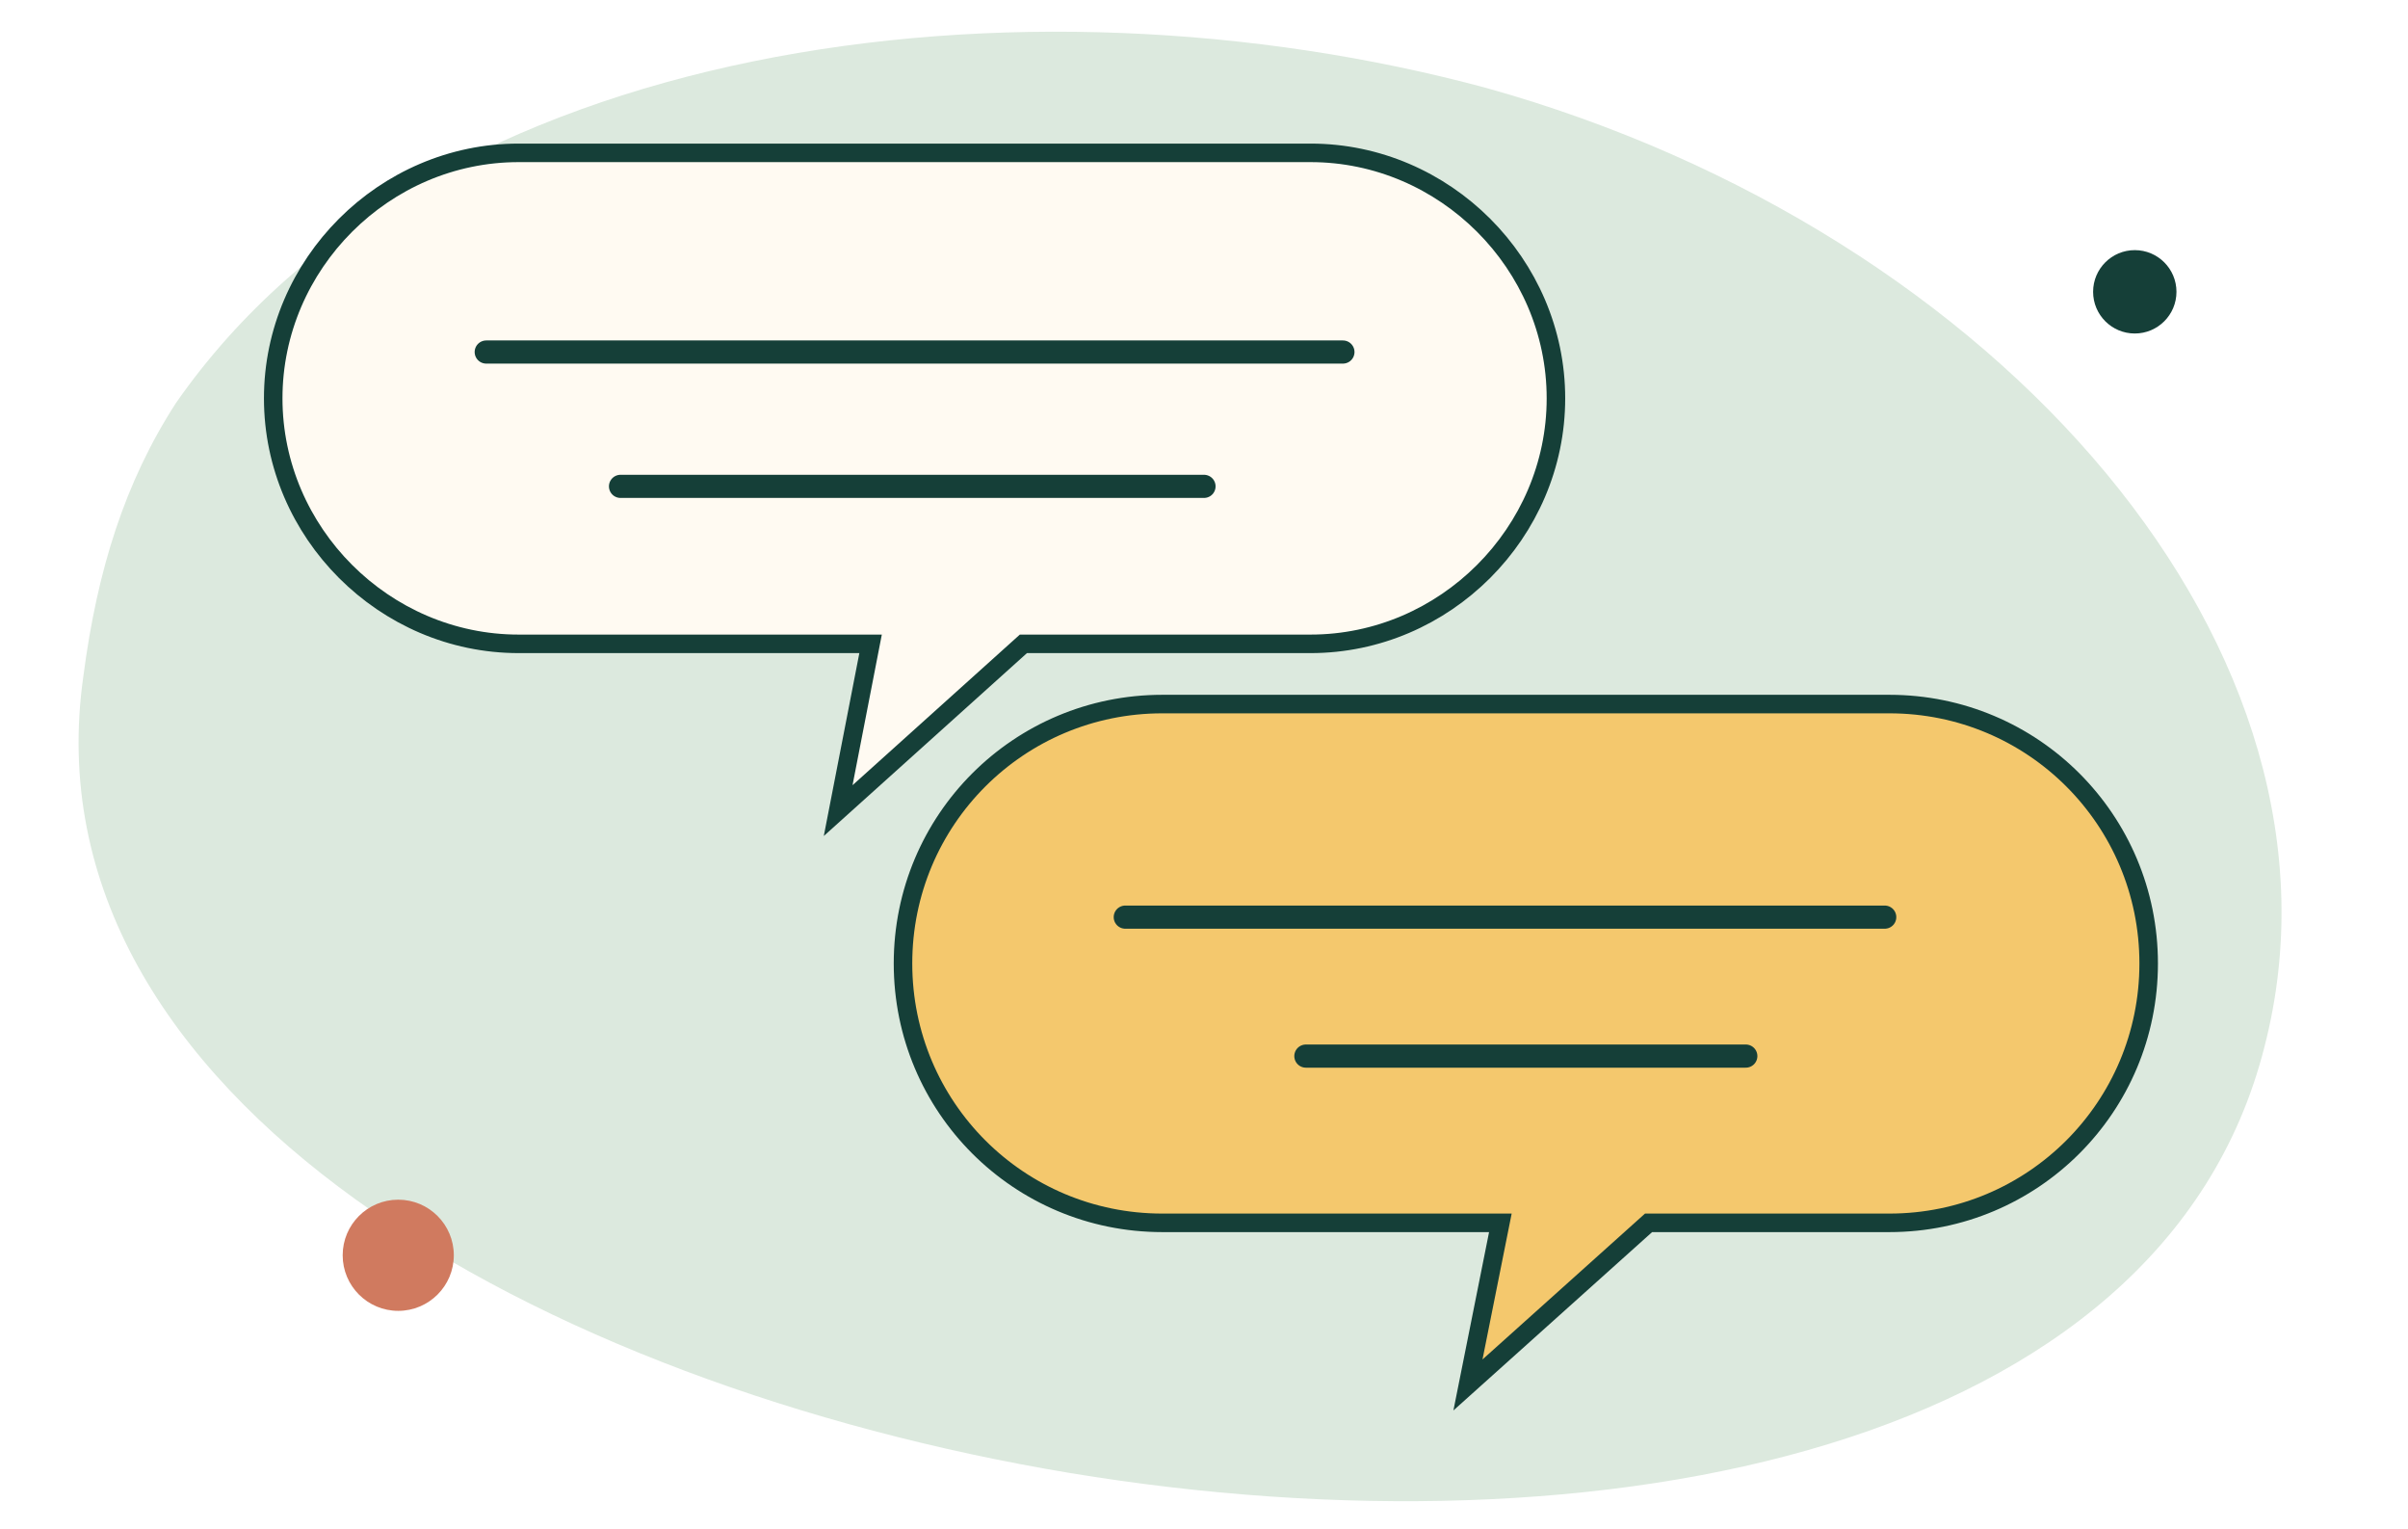
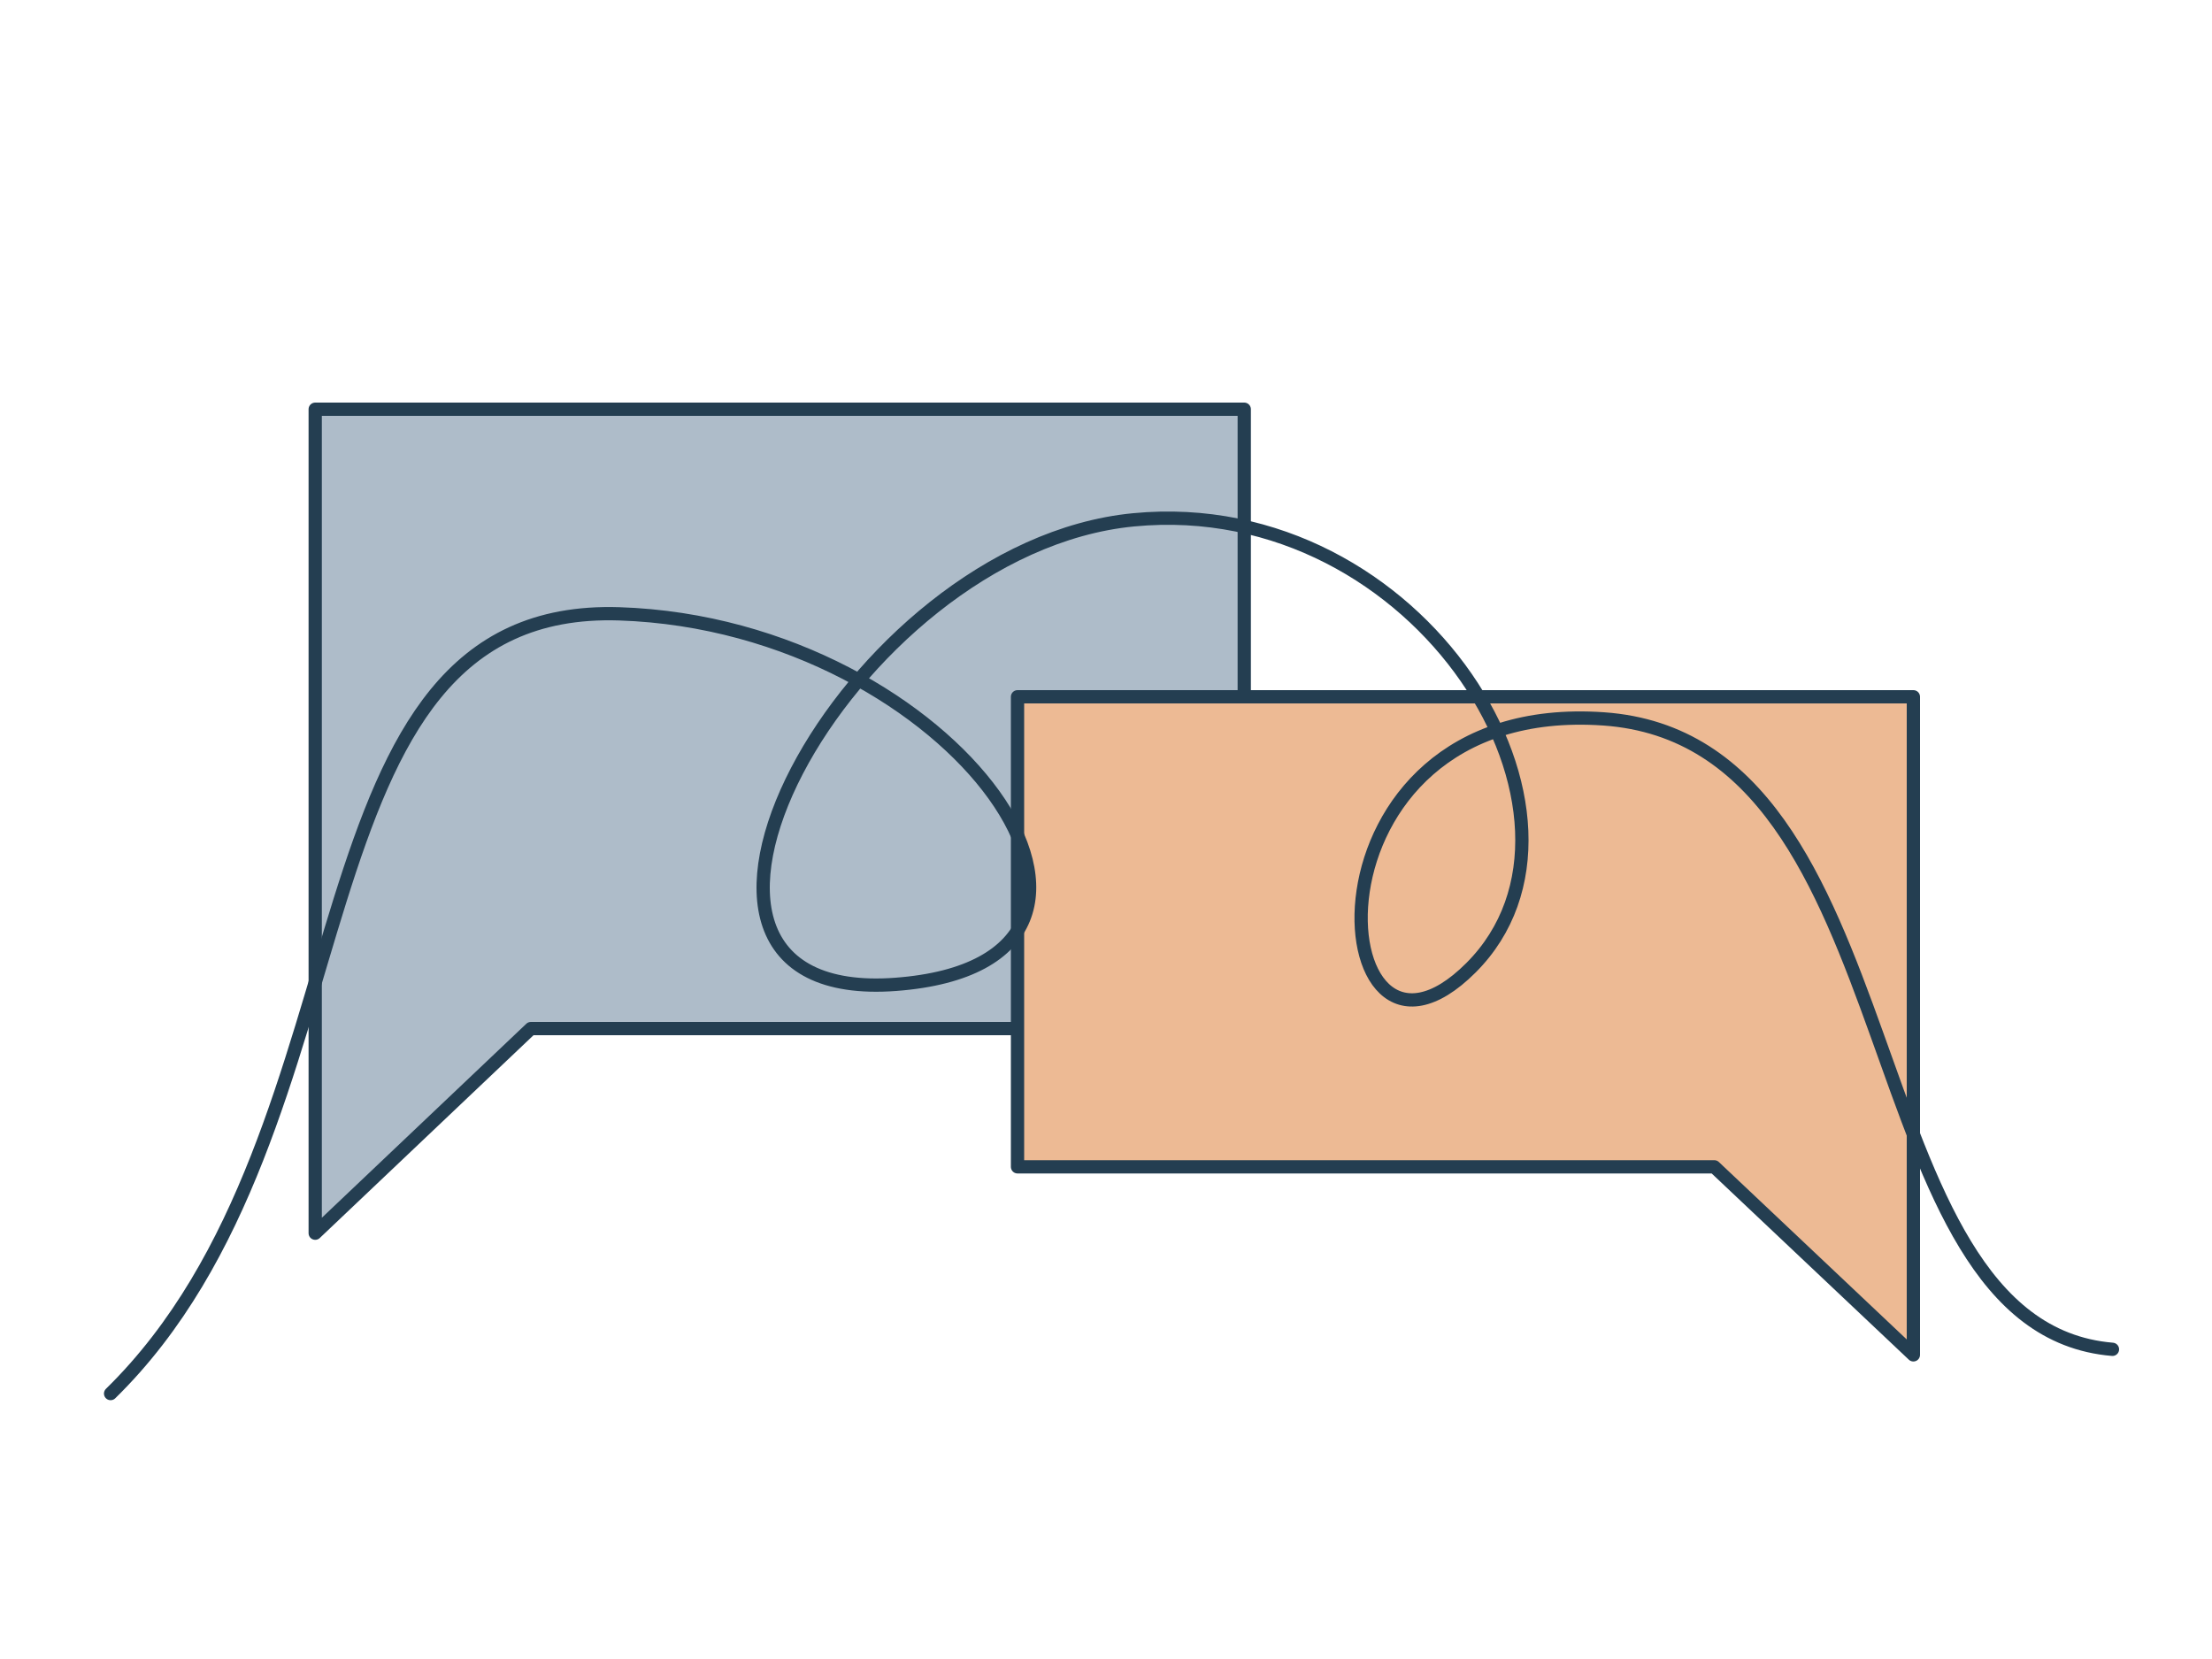
- <svg xmlns="http://www.w3.org/2000/svg" viewBox="0 0 520 330" role="img" aria-label="O conversație despre colaborare">
-   <path fill="#dce9de" d="M38 87C93 8 221-8 321 19c111 31 190 122 168 207-22 87-143 111-258 92C117 299 5 237 18 146c3-23 9-42 20-59Z" />
-   <path fill="#fffaf2" stroke="#153f38" stroke-width="4" d="M59 86c0-29 24-53 53-53h171c29 0 53 24 53 53s-24 53-53 53h-62l-40 36 7-36h-76c-29 0-53-24-53-53Z" />
-   <path fill="#f4c86d" stroke="#153f38" stroke-width="4" d="M195 208c0-31 25-56 56-56h157c31 0 56 25 56 56s-25 56-56 56h-52l-39 35 7-35H251c-31 0-56-25-56-56Z" />
-   <path fill="none" stroke="#153f38" stroke-linecap="round" stroke-width="5" d="M105 76h185m-156 29h126m-17 93h164m-125 30h95" />
-   <circle cx="86" cy="271" r="12" fill="#d07a5f" />
-   <circle cx="461" cy="63" r="9" fill="#153f38" />
+ <svg xmlns="http://www.w3.org/2000/svg" viewBox="0 0 400 300" fill="none">
+   <path stroke="#243e51" stroke-width="2.4" stroke-linecap="round" stroke-linejoin="round" d="M57 74H225V186H96L57 223Z" fill="#aebcc9" />
+   <path stroke="#243e51" stroke-width="2.4" stroke-linecap="round" stroke-linejoin="round" d="M184 126H346V245L310 211H184Z" fill="#edba94" />
+   <path stroke="#243e51" stroke-width="2.4" stroke-linecap="round" stroke-linejoin="round" d="M20 252C69 204 51 109 112 111S215 174 162 178 153 99 205 94 293 148 266 175 233 126 290 130 334 240 382 244" />
</svg>
